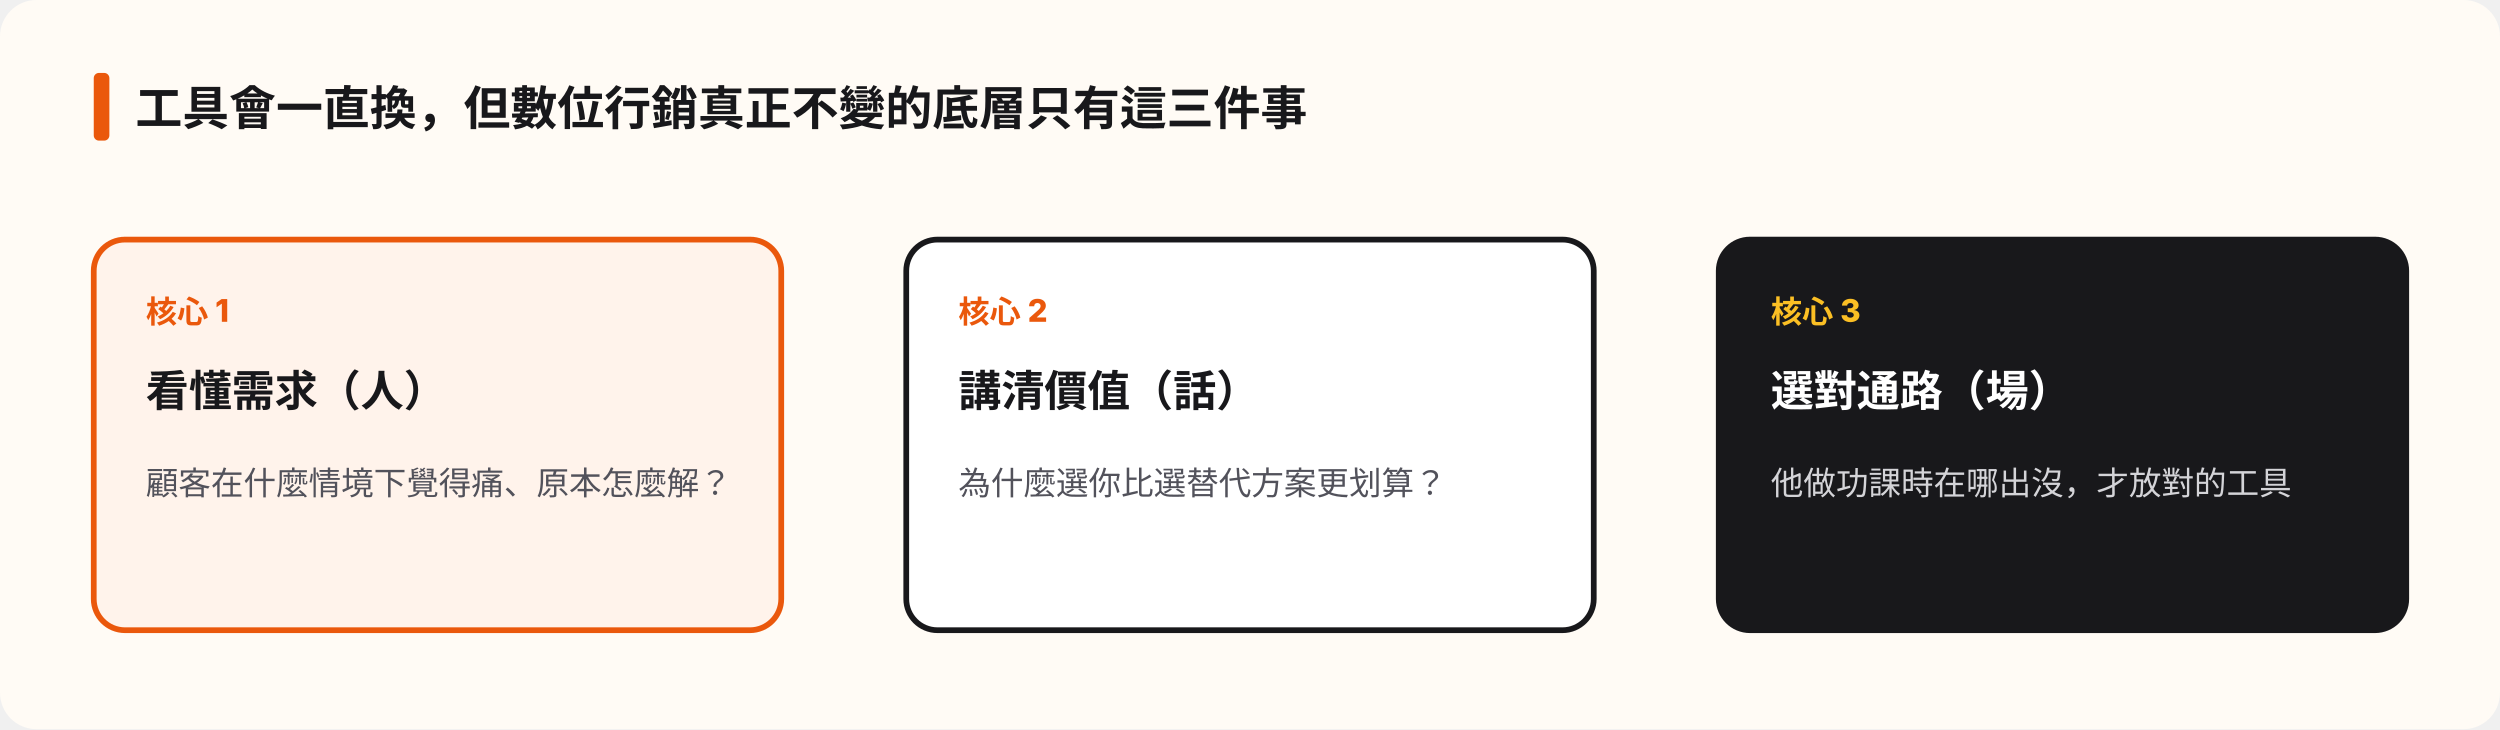
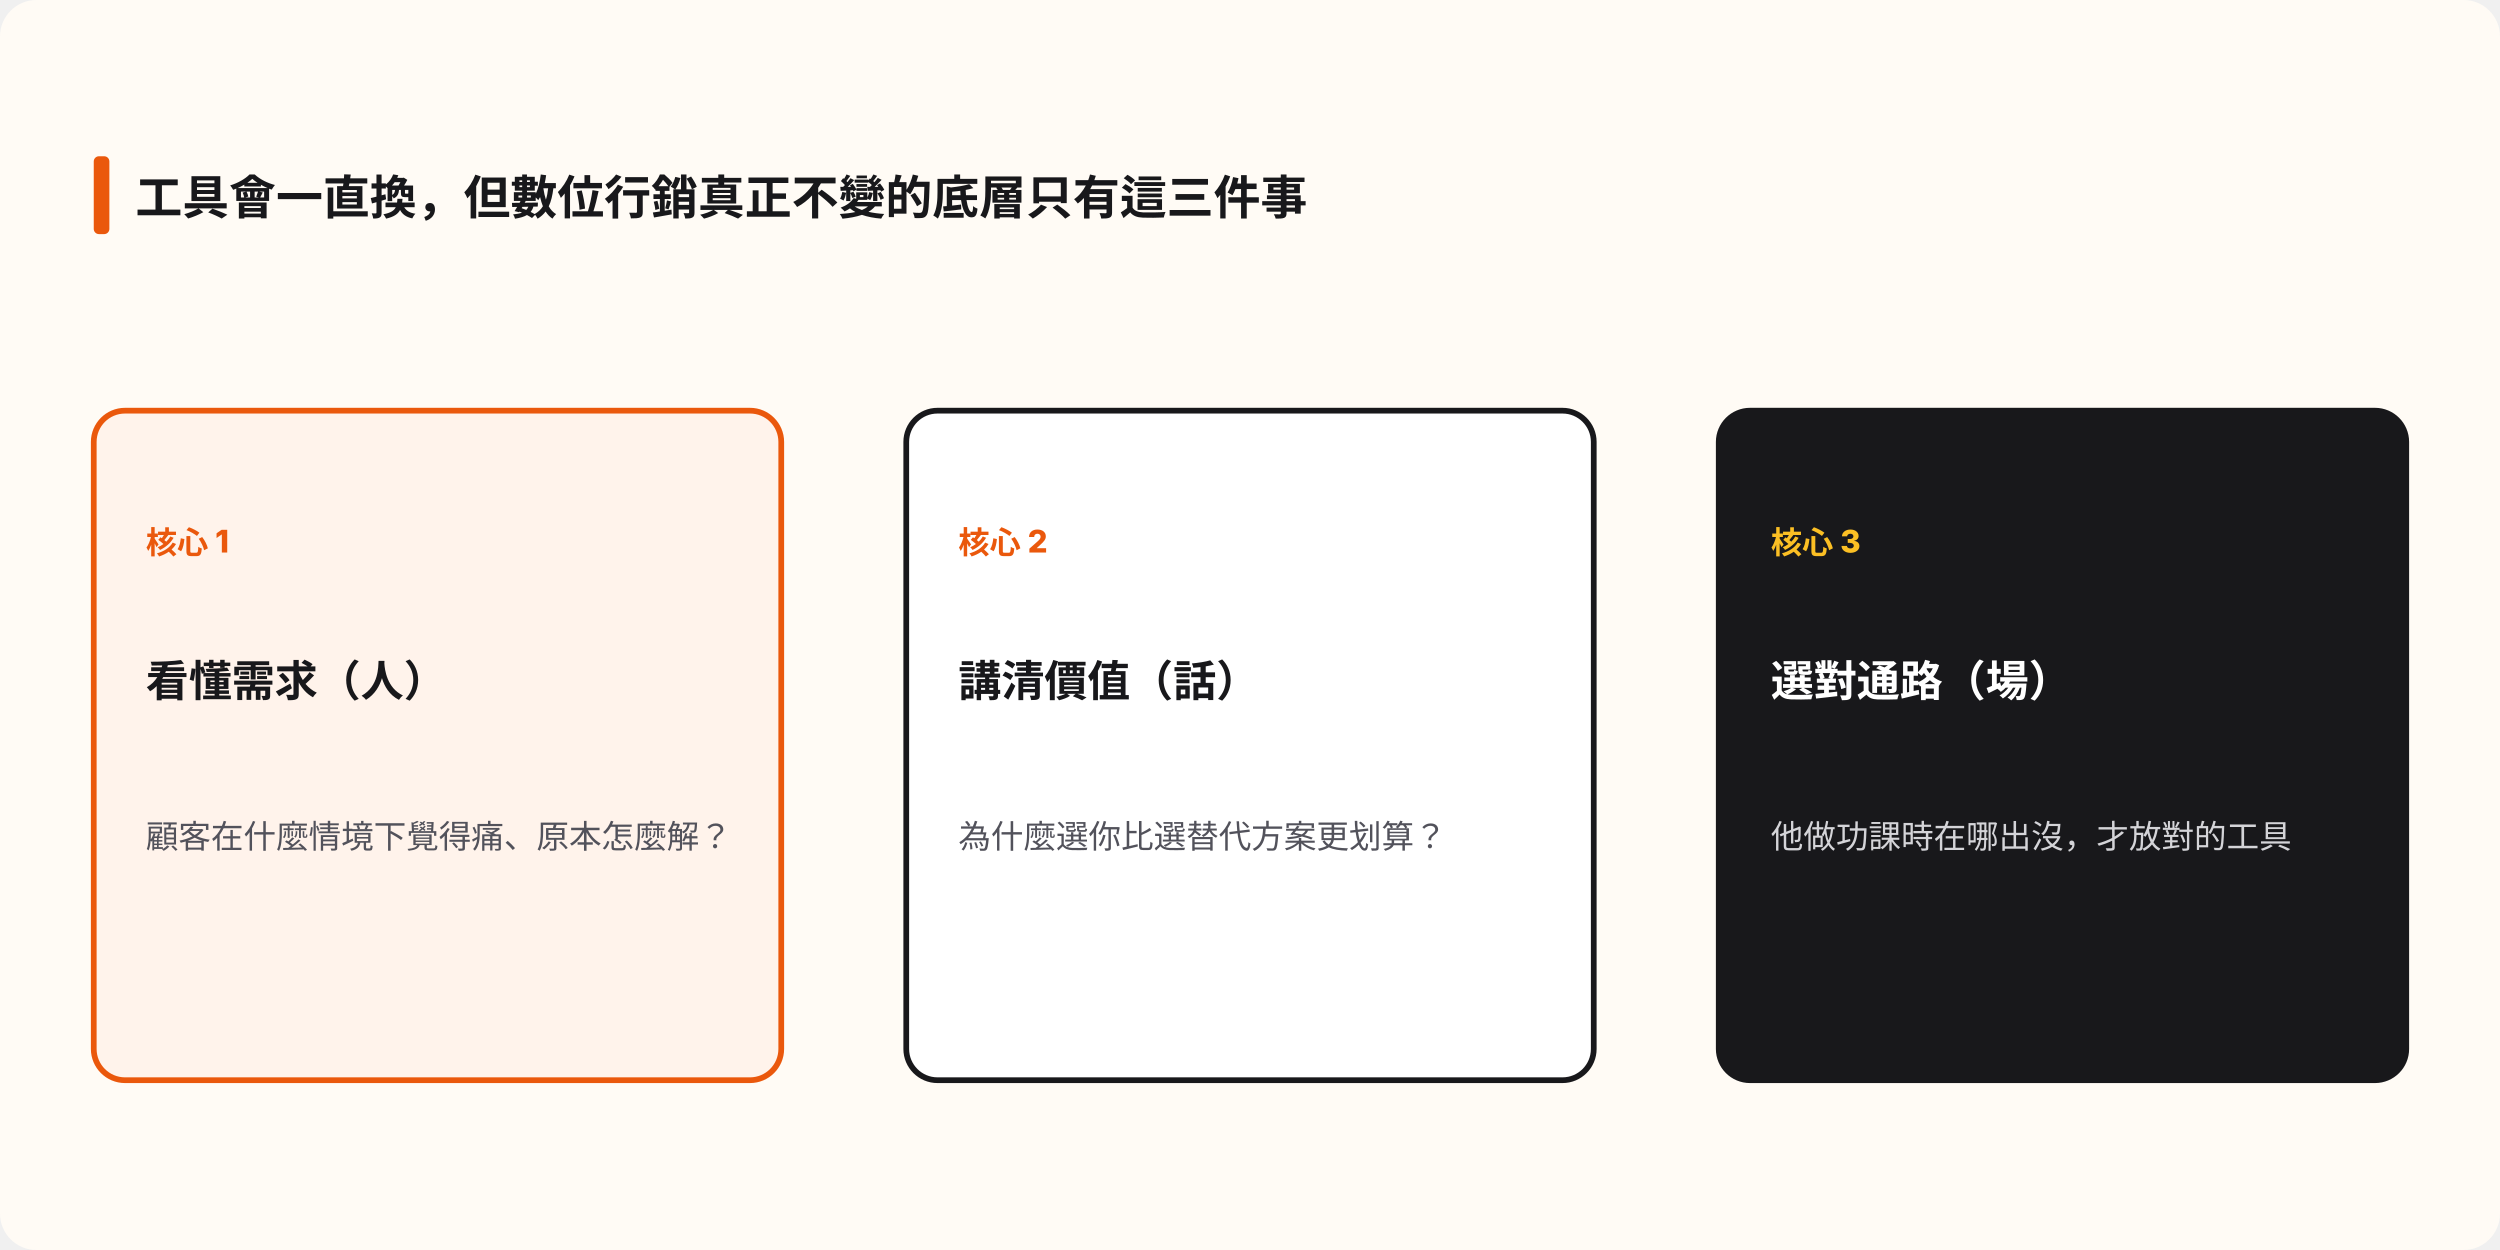
- <svg xmlns="http://www.w3.org/2000/svg" viewBox="0 0 960 280" width="960" height="280" role="img" aria-label="數位行銷需求、訊息與通路鐵三角圖">
+ <svg xmlns="http://www.w3.org/2000/svg" viewBox="0 0 960 480" width="960" height="480" role="img" aria-label="數位行銷需求、訊息與通路鐵三角圖">
  <defs>
    <style>.font{font-family:-apple-system,BlinkMacSystemFont,"Noto Sans TC","PingFang TC","Microsoft JhengHei",sans-serif;}</style>
  </defs>
-   <rect width="960" height="280" rx="14" fill="#FFFBF5" />
-   <rect x="36" y="28" width="6" height="26" rx="2" fill="#EA580C" />
-   <text x="52" y="48" class="font" fill="#18181B" font-size="18" font-weight="800">工具會一直換，但數位行銷真正不變的底層只有這三件事</text>
-   <rect x="36" y="92" width="264" height="150" rx="12" fill="#FFF3EB" stroke="#EA580C" stroke-width="2.2" />
-   <text x="56" y="124" class="font" fill="#EA580C" font-size="12" font-weight="800">核心 1</text>
-   <text x="56" y="156" class="font" fill="#18181B" font-size="16.5" font-weight="800">看懂需求（人）</text>
-   <text x="56" y="190" class="font" fill="#52525B" font-size="12.5">顧客在什麼情境下覺得痛、原本怎麼解？</text>
-   <rect x="348" y="92" width="264" height="150" rx="12" fill="#FFFFFF" stroke="#18181B" stroke-width="2.2" />
-   <text x="368" y="124" class="font" fill="#EA580C" font-size="12" font-weight="800">核心 2</text>
-   <text x="368" y="156" class="font" fill="#18181B" font-size="16.5" font-weight="800">講清價值（話）</text>
-   <text x="368" y="190" class="font" fill="#52525B" font-size="12.5">為什麼選你比選替代方案更划算？</text>
-   <rect x="660" y="92" width="264" height="150" rx="12" fill="#18181B" stroke="#18181B" stroke-width="2.2" />
-   <text x="680" y="124" class="font" fill="#FBBF24" font-size="12" font-weight="800">核心 3</text>
-   <text x="680" y="156" class="font" fill="#FFFFFF" font-size="16.5" font-weight="800">選對通路（場）</text>
-   <text x="680" y="190" class="font" fill="#D4D4D8" font-size="12.5">他做功課時在哪出沒，才放對的工具</text>
+   <rect width="960" height="480" rx="14" fill="#FFFBF5" />
+   <rect x="36" y="60" width="6" height="29.9" rx="2" fill="#EA580C" />
+   <text x="52" y="82.3" class="font" fill="#18181B" font-size="18" font-weight="800">工具會一直換，但數位行銷真正不變的底層只有這三件事</text>
+   <rect x="36" y="157.7" width="264" height="257.1" rx="12" fill="#FFF3EB" stroke="#EA580C" stroke-width="2.2" />
+   <text x="56" y="212.6" class="font" fill="#EA580C" font-size="12" font-weight="800">核心 1</text>
+   <text x="56" y="267.4" class="font" fill="#18181B" font-size="16.5" font-weight="800">看懂需求（人）</text>
+   <text x="56" y="325.7" class="font" fill="#52525B" font-size="12.5">顧客在什麼情境下覺得痛、原本怎麼解？</text>
+   <rect x="348" y="157.7" width="264" height="257.1" rx="12" fill="#FFFFFF" stroke="#18181B" stroke-width="2.2" />
+   <text x="368" y="212.6" class="font" fill="#EA580C" font-size="12" font-weight="800">核心 2</text>
+   <text x="368" y="267.4" class="font" fill="#18181B" font-size="16.5" font-weight="800">講清價值（話）</text>
+   <text x="368" y="325.7" class="font" fill="#52525B" font-size="12.5">為什麼選你比選替代方案更划算？</text>
+   <rect x="660" y="157.7" width="264" height="257.1" rx="12" fill="#18181B" stroke="#18181B" stroke-width="2.2" />
+   <text x="680" y="212.6" class="font" fill="#FBBF24" font-size="12" font-weight="800">核心 3</text>
+   <text x="680" y="267.4" class="font" fill="#FFFFFF" font-size="16.5" font-weight="800">選對通路（場）</text>
+   <text x="680" y="325.7" class="font" fill="#D4D4D8" font-size="12.5">他做功課時在哪出沒，才放對的工具</text>
</svg>
